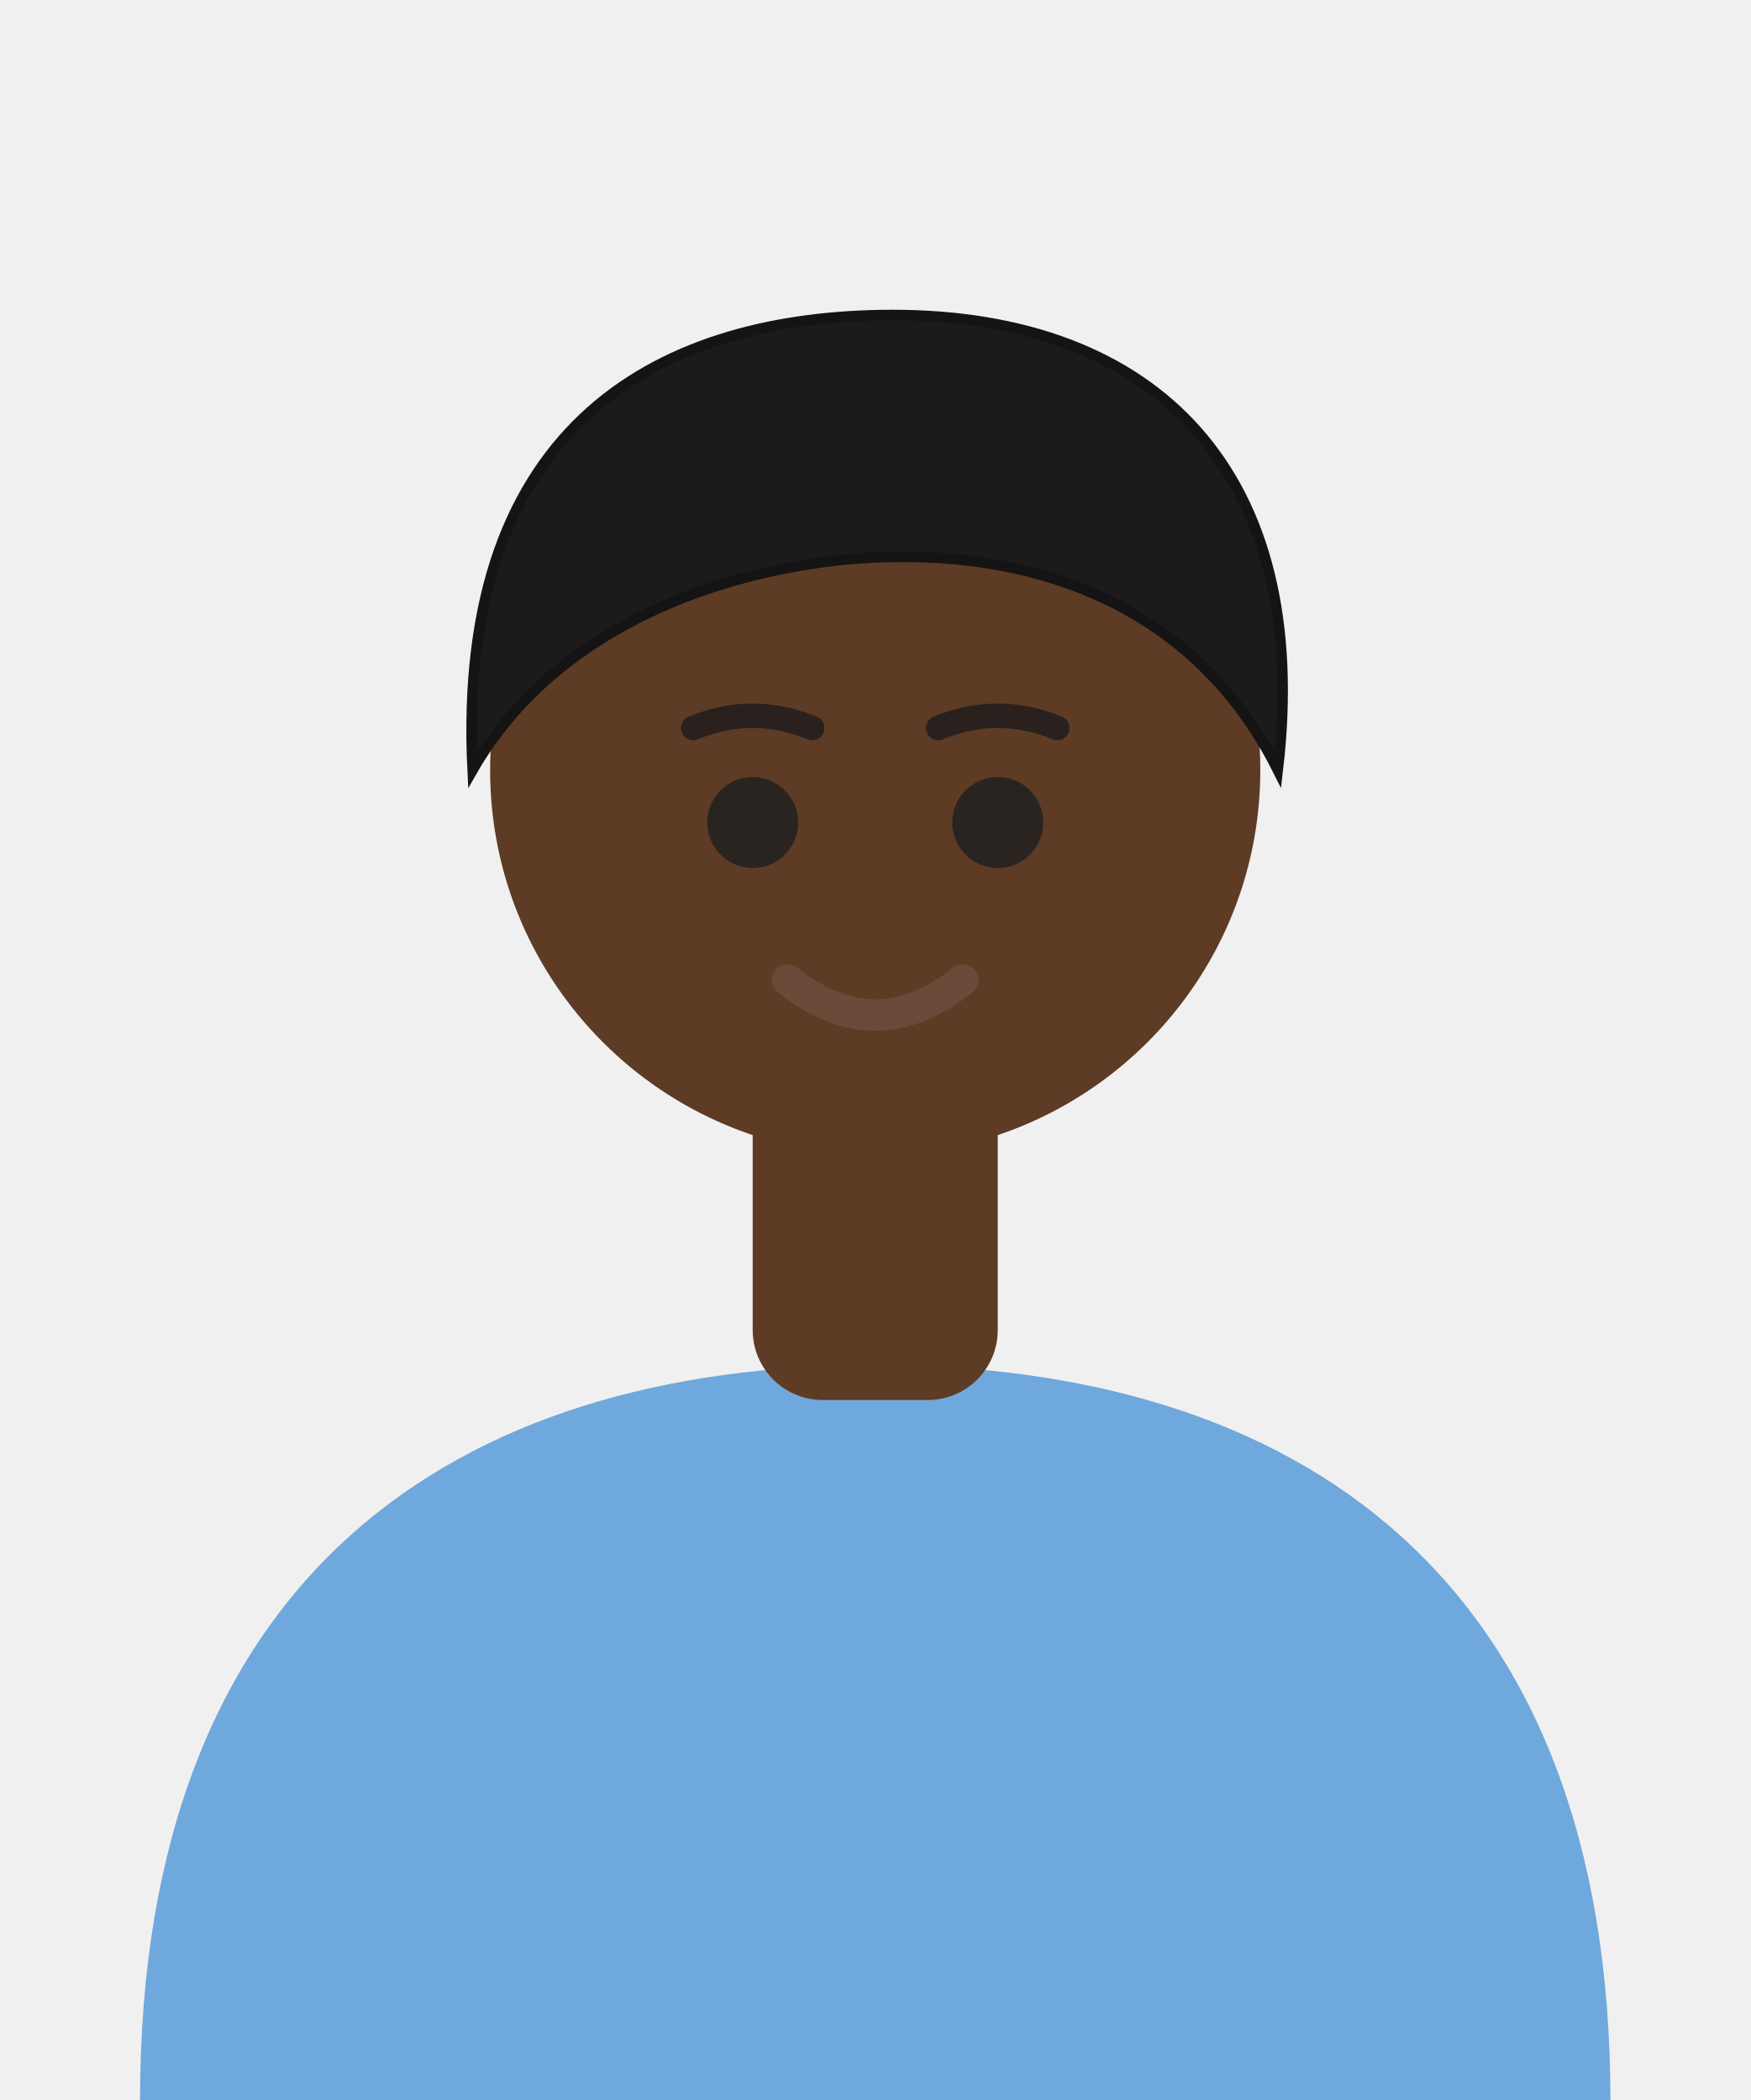
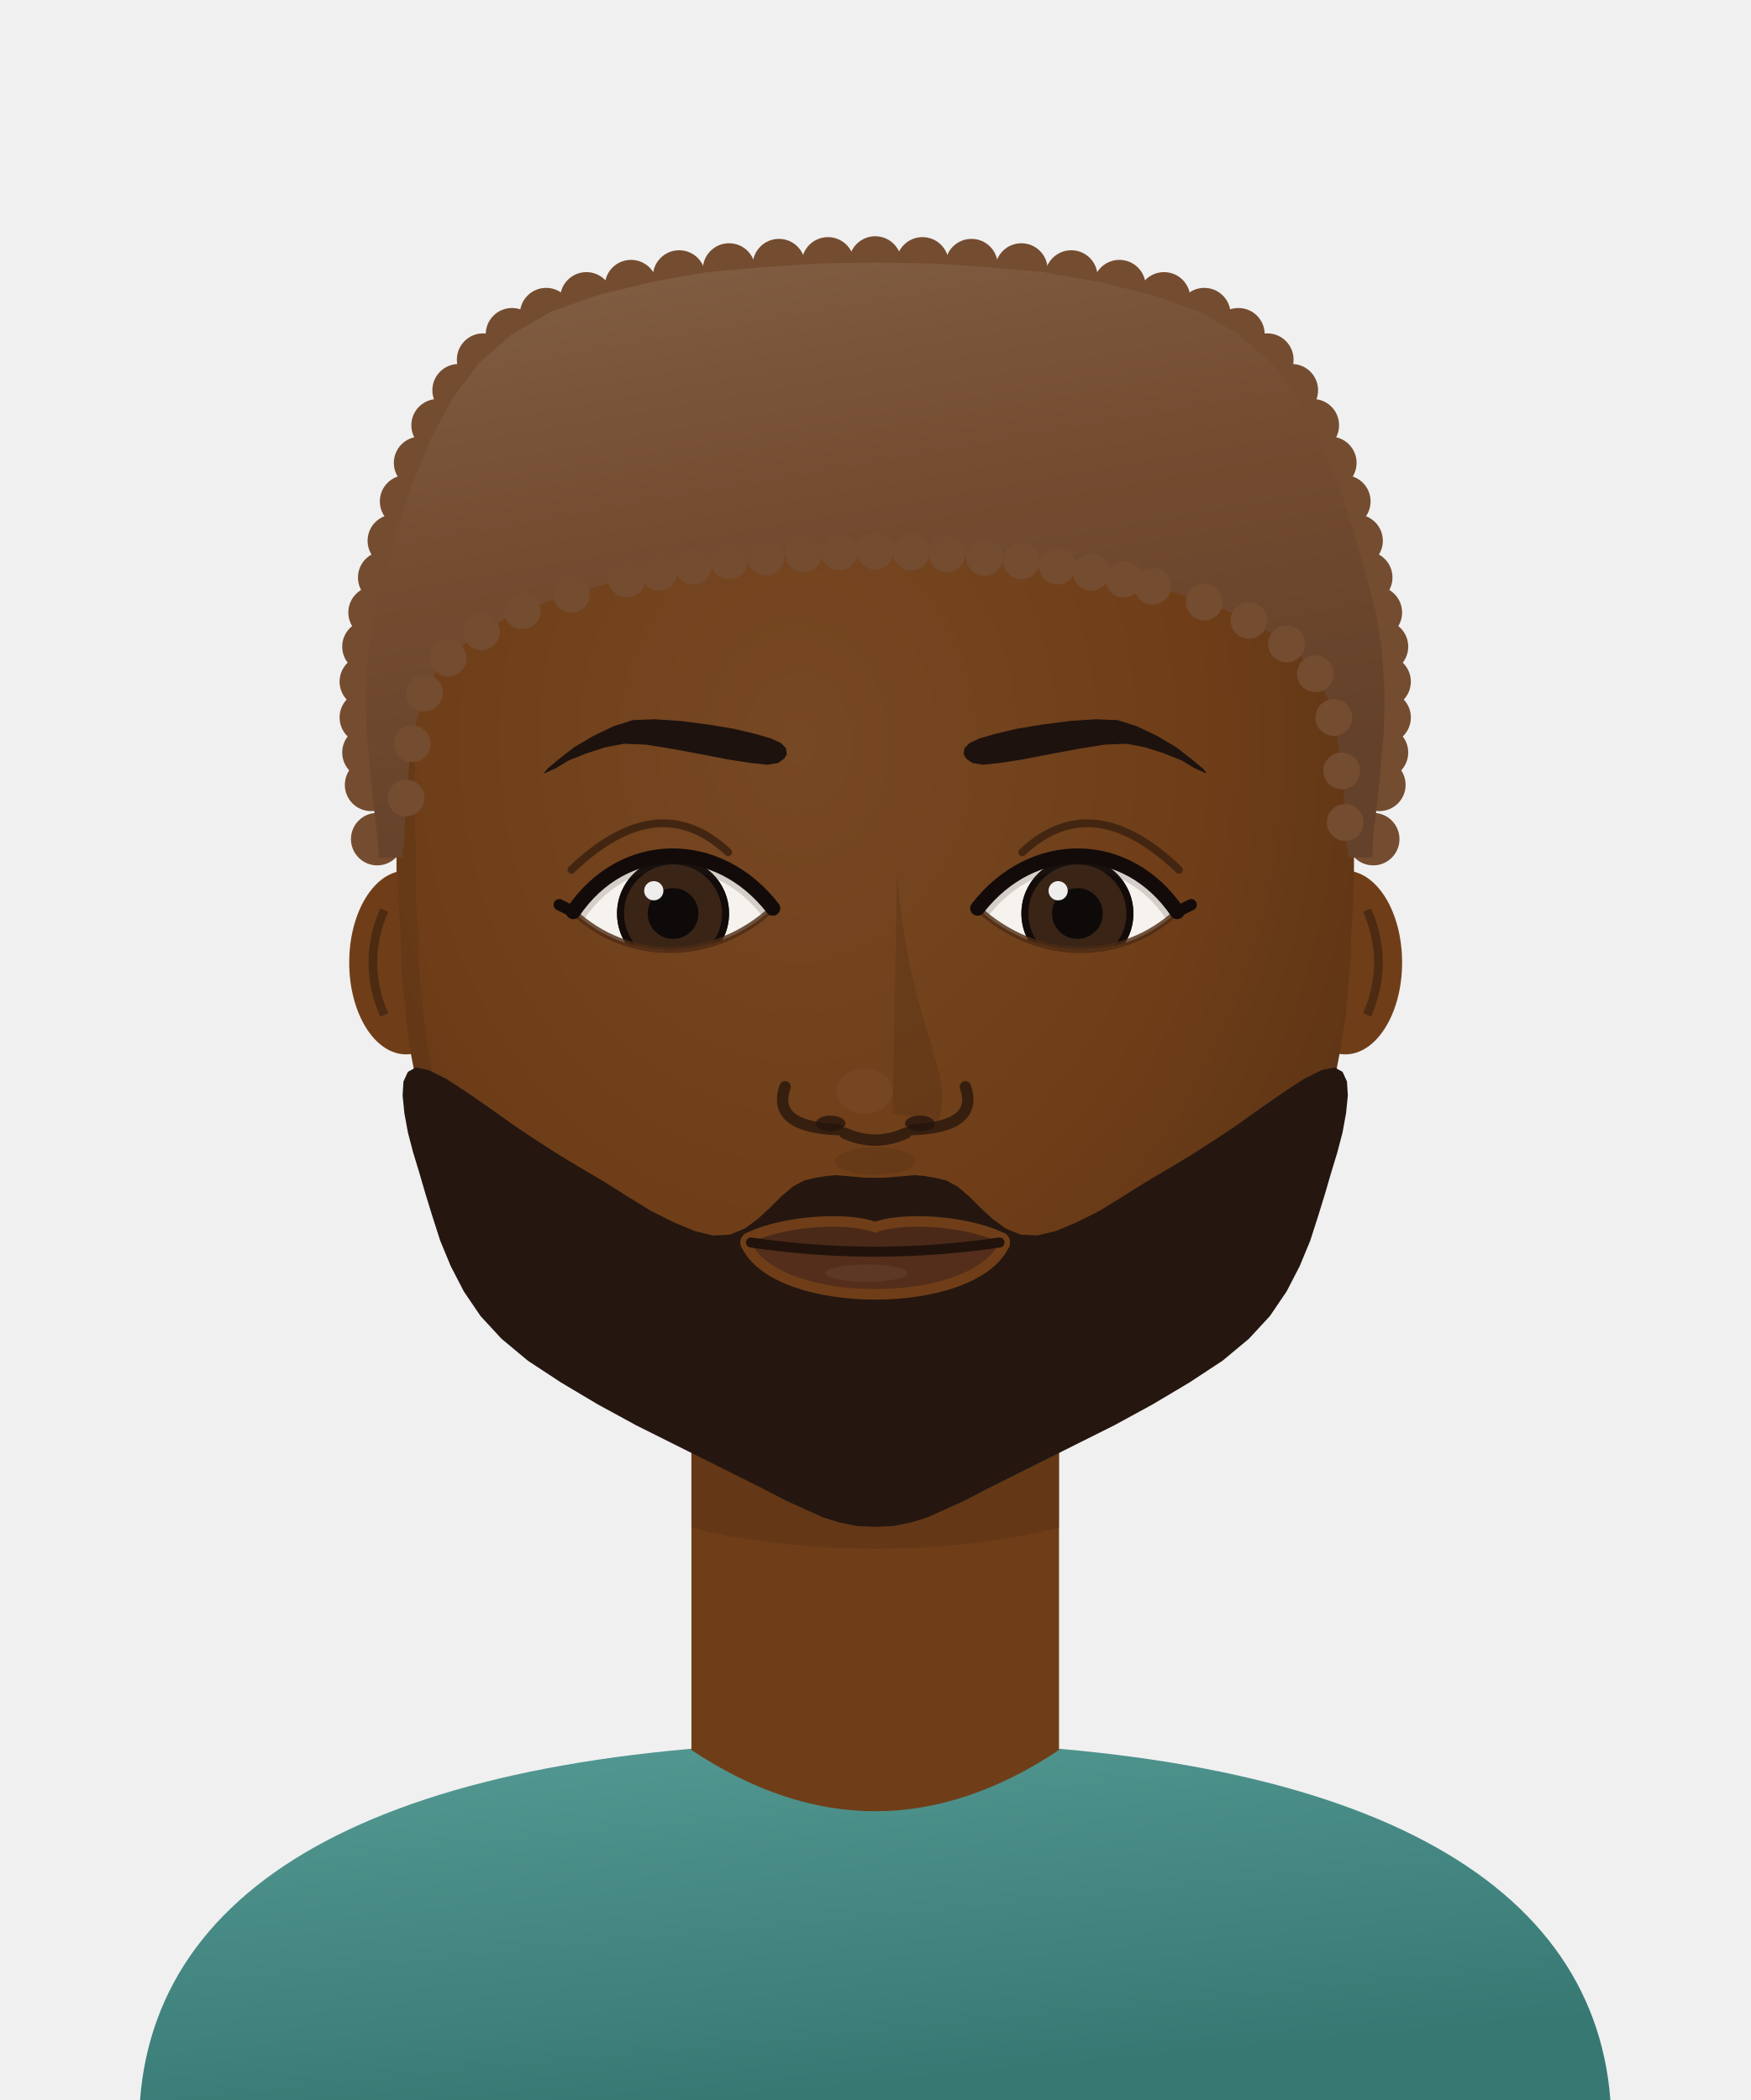
- <svg xmlns="http://www.w3.org/2000/svg" width="400" height="480" viewBox="0 0 100 120" overflow="visible">
-   <g class="p-root">
-     <path d="M8 120 C8 90 26 78 50 78 C74 78 92 90 92 120 Z" fill="#6FA8DC" />
-     <rect x="43" y="60" width="14" height="20" rx="4" fill="#5E3B24" />
-     <g class="p-head">
-       <circle cx="50" cy="44" r="22" fill="#5E3B24" />
-       <g stroke="#151414" stroke-width="0.6">
-         <path d="M27 44 C26 24 38 18 51 18 C66 18 75 27 73 44 C68 34 58 31 48 32 C39 33 31 37 27 44 Z" fill="#1C1A1A" />
+ <svg xmlns="http://www.w3.org/2000/svg" width="400" height="480" viewBox="0 0 200 240" role="img" aria-label="person">
+   <defs>
+     <radialGradient id="avs43g" cx="0.42" cy="0.36" r="0.75">
+       <stop offset="0" stop-color="#764823" />
+       <stop offset="0.55" stop-color="#6f3e18" />
+       <stop offset="1" stop-color="#573114" />
+     </radialGradient>
+     <linearGradient id="avs43h" x1="0" y1="0" x2="0.3" y2="1">
+       <stop offset="0" stop-color="#825f45" />
+       <stop offset="0.5" stop-color="#744c30" />
+       <stop offset="1" stop-color="#64412a" />
+     </linearGradient>
+     <linearGradient id="avs43s" x1="0" y1="0" x2="0.4" y2="1">
+       <stop offset="0" stop-color="#569b95" />
+       <stop offset="1" stop-color="#377873" />
+     </linearGradient>
+     <linearGradient id="avs43c" x1="0" y1="0" x2="0.5" y2="1">
+       <stop offset="0" stop-color="#47617c" />
+       <stop offset="1" stop-color="#2a3d52" />
+     </linearGradient>
+   </defs>
+   <g class="p-bounce" transform="translate(0 0.0)">
+     <g class="p-back" transform="translate(0 0.0) rotate(0.0 100 165)" />
+     <path d="M16 240 C18 214 46 199 100 199 C154 199 182 214 184 240Z" fill="url(#avs43s)" />
+     <clipPath id="avs43n">
+       <path d="M79.0 150 L79.0 200 Q100 214 121.0 200 L121.0 150Z" />
+     </clipPath>
+     <path d="M79.0 150 L79.0 200 Q100 214 121.0 200 L121.0 150Z" fill="#6f3e18" />
+     <g clip-path="url(#avs43n)">
+       <ellipse cx="100" cy="166" rx="33.6" ry="11" fill="#573114" opacity="0.45" />
+     </g>
+     <g class="p-head" transform="translate(0 0.0) rotate(0.0 100 165)">
+       <ellipse cx="46.4" cy="110" rx="6.5" ry="10.5" fill="#6f3e18" />
+       <path d="M43.9 104 q-2.6 6 0 12" fill="none" stroke="#4d2b13" stroke-width="1" />
+       <ellipse cx="153.7" cy="110" rx="6.5" ry="10.5" fill="#6f3e18" />
+       <path d="M156.2 104 q2.6 6 0 12" fill="none" stroke="#4d2b13" stroke-width="1" />
+       <clipPath id="avs43hd">
+         <path d="M100.0 36.0L105.2 36.1L110.8 36.5L116.4 37.0L122.0 37.9L127.3 39.0L132.3 40.4L136.7 42.0L140.4 44.0L143.4 46.4L145.8 49.1L147.7 52.3L149.2 55.6L150.3 59.2L151.3 62.8L152.2 66.4L153.0 70.0L153.8 73.6L154.3 77.3L154.6 81.1L154.8 85.0L154.8 88.9L154.8 92.7L154.7 96.4L154.7 100.0L154.6 103.4L154.4 106.8L154.3 110.1L154.0 113.3L153.7 116.5L153.2 119.7L152.6 122.8L151.9 126.0L151.1 129.2L150.3 132.5L149.5 135.8L148.5 139.1L147.3 142.3L145.8 145.4L144.1 148.3L142.0 151.0L139.3 153.5L136.1 155.9L132.5 158.1L128.7 160.3L124.9 162.2L121.2 164.0L117.8 165.6L114.9 167.0L112.5 168.2L110.3 169.3L108.4 170.1L106.7 170.8L105.1 171.3L103.4 171.7L101.8 171.9L100.0 172.0L98.2 171.9L96.6 171.7L94.9 171.3L93.3 170.8L91.6 170.1L89.7 169.3L87.5 168.2L85.1 167.0L82.2 165.6L78.8 164.0L75.1 162.2L71.3 160.3L67.5 158.1L63.9 155.9L60.7 153.5L58.0 151.0L55.9 148.3L54.2 145.4L52.7 142.3L51.5 139.1L50.5 135.8L49.7 132.5L48.9 129.2L48.1 126.0L47.4 122.8L46.8 119.7L46.3 116.5L46.0 113.3L45.7 110.1L45.6 106.8L45.4 103.4L45.3 100.0L45.3 96.4L45.2 92.7L45.2 88.9L45.2 85.0L45.4 81.1L45.7 77.3L46.2 73.6L47.0 70.0L47.8 66.4L48.7 62.8L49.7 59.2L50.8 55.6L52.3 52.3L54.2 49.1L56.6 46.4L59.6 44.0L63.3 42.0L67.7 40.4L72.7 39.0L78.0 37.9L83.6 37.0L89.2 36.5L94.8 36.1Z" />
+       </clipPath>
+       <path d="M100.0 36.0L105.2 36.1L110.8 36.5L116.4 37.0L122.0 37.9L127.3 39.0L132.3 40.4L136.7 42.0L140.4 44.0L143.4 46.4L145.8 49.1L147.7 52.3L149.2 55.6L150.3 59.2L151.3 62.8L152.2 66.4L153.0 70.0L153.8 73.6L154.3 77.3L154.6 81.1L154.8 85.0L154.8 88.9L154.8 92.7L154.7 96.4L154.7 100.0L154.6 103.4L154.4 106.8L154.3 110.1L154.0 113.3L153.7 116.5L153.2 119.7L152.6 122.8L151.9 126.0L151.1 129.2L150.3 132.5L149.5 135.8L148.5 139.1L147.3 142.3L145.8 145.4L144.1 148.3L142.0 151.0L139.3 153.5L136.1 155.9L132.5 158.1L128.7 160.3L124.9 162.2L121.2 164.0L117.8 165.6L114.9 167.0L112.5 168.2L110.3 169.3L108.4 170.1L106.7 170.8L105.1 171.3L103.4 171.7L101.8 171.9L100.0 172.0L98.2 171.9L96.6 171.7L94.9 171.3L93.3 170.8L91.6 170.1L89.7 169.3L87.5 168.2L85.1 167.0L82.2 165.6L78.8 164.0L75.1 162.2L71.3 160.3L67.5 158.1L63.9 155.9L60.7 153.5L58.0 151.0L55.9 148.3L54.2 145.4L52.7 142.3L51.5 139.1L50.5 135.8L49.7 132.5L48.9 129.2L48.1 126.0L47.4 122.8L46.8 119.7L46.3 116.5L46.0 113.3L45.7 110.1L45.6 106.8L45.4 103.4L45.3 100.0L45.3 96.4L45.2 92.7L45.2 88.9L45.2 85.0L45.4 81.1L45.7 77.3L46.2 73.6L47.0 70.0L47.8 66.4L48.7 62.8L49.7 59.2L50.8 55.6L52.3 52.3L54.2 49.1L56.6 46.4L59.6 44.0L63.3 42.0L67.7 40.4L72.7 39.0L78.0 37.9L83.6 37.0L89.2 36.5L94.8 36.1Z" fill="url(#avs43g)" />
+       <g clip-path="url(#avs43hd)">
+         <path d="M100.0 36.0L105.2 36.1L110.8 36.5L116.4 37.0L122.0 37.9L127.3 39.0L132.3 40.4L136.7 42.0L140.4 44.0L143.4 46.4L145.8 49.1L147.7 52.3L149.2 55.6L150.3 59.2L151.3 62.8L152.2 66.4L153.0 70.0L153.8 73.6L154.3 77.3L154.6 81.1L154.8 85.0L154.8 88.9L154.8 92.7L154.7 96.4L154.7 100.0L154.6 103.4L154.4 106.8L154.3 110.1L154.0 113.3L153.7 116.5L153.2 119.7L152.6 122.8L151.9 126.0L151.1 129.2L150.3 132.5L149.5 135.8L148.5 139.1L147.3 142.3L145.8 145.4L144.1 148.3L142.0 151.0L139.3 153.5L136.1 155.9L132.5 158.1L128.7 160.3L124.9 162.2L121.2 164.0L117.8 165.6L114.9 167.0L112.5 168.2L110.3 169.3L108.4 170.1L106.7 170.8L105.1 171.3L103.4 171.7L101.8 171.9L100.0 172.0L98.2 171.9L96.6 171.7L94.9 171.3L93.3 170.8L91.6 170.1L89.7 169.3L87.5 168.2L85.1 167.0L82.2 165.6L78.8 164.0L75.1 162.2L71.3 160.3L67.5 158.1L63.9 155.9L60.7 153.5L58.0 151.0L55.9 148.3L54.2 145.4L52.7 142.3L51.5 139.1L50.5 135.8L49.7 132.5L48.9 129.2L48.1 126.0L47.4 122.8L46.8 119.7L46.3 116.5L46.0 113.3L45.7 110.1L45.6 106.8L45.4 103.4L45.3 100.0L45.3 96.4L45.2 92.7L45.2 88.9L45.2 85.0L45.4 81.1L45.7 77.3L46.2 73.6L47.0 70.0L47.8 66.4L48.7 62.8L49.7 59.2L50.8 55.6L52.3 52.3L54.2 49.1L56.6 46.4L59.6 44.0L63.3 42.0L67.7 40.4L72.7 39.0L78.0 37.9L83.6 37.0L89.2 36.5L94.8 36.1Z" fill="none" stroke="#573114" stroke-width="2" opacity="0.35" transform="translate(1.2 0.6)" />
      </g>
-       <g class="p-face">
-         <g class="p-brows" transform="translate(0 0)">
-           <path d="M39.6 41.6 Q43 40.2 46.4 41.6 M53.6 41.6 Q57 40.2 60.4 41.6" fill="none" stroke="#2A211E" stroke-width="1.4" stroke-linecap="round" />
+       <path d="M100.0 134.6L101.1 134.6L102.2 134.5L103.4 134.4L104.5 134.3L105.6 134.4L106.8 134.6L108.1 134.9L109.4 135.6L110.7 136.7L112.0 138.0L113.4 139.3L114.9 140.4L116.6 141.1L118.5 141.2L120.6 140.7L123.0 139.7L125.6 138.4L128.2 136.8L130.9 135.1L133.6 133.5L136.1 132.0L138.6 130.4L141.3 128.6L144.1 126.6L146.7 124.8L149.0 123.3L151.0 122.3L152.5 122.0L153.4 122.5L153.9 123.6L154.0 125.2L153.8 127.2L153.4 129.4L152.8 131.7L152.1 134.0L151.4 136.4L150.6 139.0L149.7 141.8L148.5 144.7L147.0 147.6L145.1 150.4L142.7 153.0L139.7 155.5L135.9 158.0L131.7 160.5L127.3 162.9L122.9 165.1L118.9 167.1L115.5 168.8L112.7 170.2L110.2 171.5L108.0 172.5L106.0 173.4L104.1 174.0L102.1 174.4L100.0 174.5L97.9 174.4L95.9 174.0L94.0 173.4L92.0 172.5L89.8 171.5L87.3 170.2L84.5 168.8L81.1 167.1L77.1 165.1L72.7 162.9L68.3 160.5L64.1 158.0L60.3 155.5L57.3 153.0L54.9 150.4L53.0 147.6L51.5 144.7L50.3 141.8L49.4 139.0L48.6 136.4L47.9 134.0L47.2 131.7L46.6 129.4L46.2 127.2L46.0 125.2L46.1 123.6L46.6 122.5L47.5 122.0L49.0 122.3L51.0 123.3L53.3 124.8L55.9 126.6L58.7 128.6L61.4 130.4L63.9 132.0L66.4 133.5L69.1 135.1L71.8 136.8L74.4 138.4L77.0 139.7L79.4 140.7L81.5 141.2L83.4 141.1L85.1 140.4L86.6 139.3L88.0 138.0L89.3 136.7L90.6 135.6L91.9 134.9L93.2 134.6L94.4 134.4L95.5 134.3L96.6 134.4L97.8 134.5L98.9 134.6Z" fill="#251710" />
+       <path d="M100.0 135.7L101.1 135.7L102.1 135.6L103.2 135.5L104.2 135.5L105.3 135.5L106.4 135.7L107.4 136.1L108.6 136.9L110.0 137.9L111.4 139.2L112.7 140.5L113.8 141.6L114.6 142.5L114.9 143.0L114.7 143.0L114.0 142.6L113.1 141.9L111.9 141.1L110.6 140.3L109.3 139.6L108.1 139.2L107.0 139.1L105.9 139.1L104.7 139.2L103.5 139.4L102.4 139.5L101.2 139.7L100.0 139.7L98.8 139.7L97.6 139.5L96.5 139.4L95.3 139.2L94.1 139.1L93.0 139.1L91.9 139.2L90.7 139.6L89.4 140.3L88.1 141.1L86.9 141.9L86.0 142.6L85.3 143.0L85.1 143.0L85.4 142.5L86.2 141.6L87.3 140.5L88.6 139.2L90.0 137.9L91.4 136.9L92.6 136.1L93.6 135.7L94.7 135.5L95.8 135.5L96.8 135.5L97.9 135.6L98.9 135.7Z" fill="#251710" />
+       <path d="M102.5 100 C104.0 118.2 109.2 122.2 107.2 128.2 L102.0 127.2Z" fill="#573114" opacity="0.4" />
+       <ellipse cx="98.8" cy="124.7" rx="3.2" ry="2.6" fill="#764823" opacity="0.7" />
+       <ellipse cx="100.0" cy="132.7" rx="4.6" ry="1.6" fill="#573114" opacity="0.35" />
+       <path d="M89.7 124.2Q88.1 128.8 95.7 129.1M110.3 124.2Q111.9 128.8 104.3 129.1M96.5 129.5Q100.0 131.1 103.5 129.5" fill="none" stroke="#371f0f" stroke-width="1.3" stroke-linecap="round" />
+       <ellipse cx="94.9" cy="128.4" rx="1.7" ry="0.9" fill="#21130b" opacity="0.75" />
+       <ellipse cx="105.1" cy="128.4" rx="1.7" ry="0.9" fill="#21130b" opacity="0.75" />
+       <g class="p-dyn">
+         <clipPath id="avd44el">
+           <path d="M88.3 103.8C82.0 95.7 71.2 95.8 65.5 104.2C71.8 110.1 81.5 110.1 88.3 103.8Z" />
+         </clipPath>
+         <path d="M88.3 103.8C82.0 95.7 71.2 95.8 65.5 104.2C71.8 110.1 81.5 110.1 88.3 103.8Z" fill="#F6F3EE" />
+         <g clip-path="url(#avd44el)">
+           <circle cx="76.9" cy="104.4" r="6.4" fill="#3A2416" />
+           <circle cx="76.9" cy="104.4" r="6.0" fill="none" stroke="#120B09" stroke-width="0.8" />
+           <circle cx="76.9" cy="104.4" r="2.9" fill="#0E0A09" />
+           <path d="M88.3 103.8C82.0 95.7 71.2 95.8 65.5 104.2" fill="none" stroke="#3A2A24" stroke-width="3" opacity="0.18" />
+           <circle cx="74.7" cy="101.8" r="1.1" fill="#FFFFFF" opacity="0.92" />
        </g>
-         <circle class="p-eye-l" cx="43" cy="47" r="2.6" fill="#2A2420" />
-         <circle class="p-eye-r" cx="57" cy="47" r="2.6" fill="#2A2420" />
-         <path class="p-mouth" d="M45 56 Q50 60 55 56" fill="none" stroke="#6B4A3A" stroke-width="1.8" stroke-linecap="round" stroke-linejoin="round" />
+         <path d="M65.5 104.2C71.8 110.1 81.5 110.1 88.3 103.8" fill="none" stroke="#4d2b13" stroke-width="0.7" opacity="0.8" />
+         <path d="M88.3 103.8C82.0 95.7 71.2 95.8 65.5 104.2" fill="none" stroke="#120B09" stroke-width="1.7" stroke-linecap="round" />
+         <path d="M65.5 104.2l-1.6 -0.8" stroke="#120B09" stroke-width="1.3" stroke-linecap="round" />
+         <path d="M83.2 97.4Q75.2 89.9 65.3 99.4" fill="none" stroke="#432611" stroke-width="0.9" stroke-linecap="round" />
+         <clipPath id="avd44er">
+           <path d="M111.7 103.8C118.0 95.7 128.8 95.8 134.5 104.2C128.2 110.1 118.5 110.1 111.7 103.8Z" />
+         </clipPath>
+         <path d="M111.7 103.8C118.0 95.7 128.8 95.8 134.5 104.2C128.2 110.1 118.5 110.1 111.7 103.8Z" fill="#F6F3EE" />
+         <g clip-path="url(#avd44er)">
+           <circle cx="123.1" cy="104.4" r="6.4" fill="#3A2416" />
+           <circle cx="123.1" cy="104.4" r="6.0" fill="none" stroke="#120B09" stroke-width="0.8" />
+           <circle cx="123.1" cy="104.4" r="2.9" fill="#0E0A09" />
+           <path d="M111.7 103.8C118.0 95.7 128.8 95.8 134.5 104.2" fill="none" stroke="#3A2A24" stroke-width="3" opacity="0.18" />
+           <circle cx="120.9" cy="101.8" r="1.1" fill="#FFFFFF" opacity="0.92" />
+         </g>
+         <path d="M134.5 104.2C128.2 110.1 118.5 110.1 111.7 103.8" fill="none" stroke="#4d2b13" stroke-width="0.7" opacity="0.8" />
+         <path d="M111.7 103.8C118.0 95.7 128.8 95.8 134.5 104.2" fill="none" stroke="#120B09" stroke-width="1.7" stroke-linecap="round" />
+         <path d="M134.5 104.2l1.6 -0.8" stroke="#120B09" stroke-width="1.3" stroke-linecap="round" />
+         <path d="M116.8 97.4Q124.8 89.9 134.7 99.4" fill="none" stroke="#432611" stroke-width="0.9" stroke-linecap="round" />
+         <g fill="none" stroke="#6f3e18" stroke-width="2.4" stroke-linejoin="round">
+           <path d="M85.8 142.0C89.9 140.0 97.3 139.7 100.0 140.9C102.7 139.7 110.1 140.0 114.2 142.0Q100.0 144.1 85.8 142.0Z" />
+           <path d="M85.8 142.0Q100.0 144.1 114.2 142.0C110.8 149.1 89.2 149.1 85.8 142.0Z" />
+         </g>
+         <path d="M85.8 142.0Q100.0 144.1 114.2 142.0C110.8 149.1 89.2 149.1 85.8 142.0Z" fill="#542e1a" />
+         <path d="M85.8 142.0C89.9 140.0 97.3 139.7 100.0 140.9C102.7 139.7 110.1 140.0 114.2 142.0Q100.0 144.1 85.8 142.0Z" fill="#4a2918" />
+         <ellipse cx="99.0" cy="145.5" rx="4.7" ry="1.0" fill="#62402d" opacity="0.55" />
+         <path d="M85.8 142.0Q100.0 144.1 114.2 142.0" fill="none" stroke="#21130b" stroke-width="1.15" stroke-linecap="round" />
+         <g transform="translate(0 0.0)">
+           <path d="M87.7 87.4L88.9 87.2L89.6 86.7L89.9 86.2L89.8 85.5L89.2 84.9L88.1 84.4L86.4 83.9L83.9 83.3L80.9 82.8L77.8 82.4L74.8 82.2L72.3 82.3L70.1 83.0L67.8 84.1L65.6 85.4L63.8 86.8L62.6 87.8L62.1 88.4L62.4 88.3L63.5 87.8L65.0 86.9L67.0 86.1L69.2 85.4L71.3 85.0L73.8 85.1L76.9 85.6L80.1 86.2L83.2 86.8L85.8 87.2Z" fill="#1d120e" />
+           <path d="M112.3 87.4L111.1 87.2L110.4 86.7L110.1 86.2L110.2 85.5L110.8 84.9L111.9 84.4L113.6 83.9L116.1 83.3L119.1 82.8L122.2 82.4L125.2 82.2L127.7 82.3L129.9 83.0L132.2 84.1L134.4 85.4L136.2 86.8L137.4 87.8L137.9 88.4L137.6 88.3L136.5 87.8L135.0 86.9L133.0 86.1L130.8 85.4L128.7 85.0L126.2 85.1L123.1 85.6L119.9 86.2L116.8 86.8L114.2 87.2Z" fill="#1d120e" />
+         </g>
+       </g>
+       <g fill="#744c30">
+         <circle cx="156.9" cy="95.9" r="3.0" />
+         <circle cx="157.6" cy="89.7" r="3.0" />
+         <circle cx="157.9" cy="86.0" r="3.0" />
+         <circle cx="158.2" cy="82.0" r="3.0" />
+         <circle cx="158.2" cy="77.9" r="3.0" />
+         <circle cx="157.9" cy="73.9" r="3.0" />
+         <circle cx="157.2" cy="70.0" r="3.0" />
+         <circle cx="156.1" cy="66.0" r="3.0" />
+         <circle cx="155.0" cy="61.8" r="3.0" />
+         <circle cx="153.6" cy="57.3" r="3.0" />
+         <circle cx="152.0" cy="52.9" r="3.0" />
+         <circle cx="150.0" cy="48.6" r="3.0" />
+         <circle cx="147.6" cy="44.6" r="3.0" />
+         <circle cx="144.8" cy="41.1" r="3.0" />
+         <circle cx="141.5" cy="38.2" r="3.0" />
+         <circle cx="137.6" cy="35.9" r="3.0" />
+         <circle cx="133.0" cy="34.1" r="3.0" />
+         <circle cx="127.9" cy="32.7" r="3.0" />
+         <circle cx="122.4" cy="31.6" r="3.0" />
+         <circle cx="116.7" cy="30.8" r="3.0" />
+         <circle cx="111.0" cy="30.3" r="3.0" />
+         <circle cx="105.4" cy="30.1" r="3.0" />
+         <circle cx="100.0" cy="30.0" r="3.0" />
+         <circle cx="94.6" cy="30.1" r="3.0" />
+         <circle cx="89.0" cy="30.3" r="3.0" />
+         <circle cx="83.3" cy="30.8" r="3.0" />
+         <circle cx="77.6" cy="31.6" r="3.0" />
+         <circle cx="72.1" cy="32.7" r="3.0" />
+         <circle cx="67.0" cy="34.1" r="3.0" />
+         <circle cx="62.4" cy="35.9" r="3.0" />
+         <circle cx="58.5" cy="38.2" r="3.0" />
+         <circle cx="55.2" cy="41.1" r="3.0" />
+         <circle cx="52.4" cy="44.6" r="3.0" />
+         <circle cx="50.0" cy="48.6" r="3.0" />
+         <circle cx="48.0" cy="52.9" r="3.0" />
+         <circle cx="46.4" cy="57.3" r="3.0" />
+         <circle cx="45.0" cy="61.8" r="3.0" />
+         <circle cx="43.9" cy="66.0" r="3.0" />
+         <circle cx="42.8" cy="70.0" r="3.0" />
+         <circle cx="42.1" cy="73.9" r="3.0" />
+         <circle cx="41.8" cy="77.9" r="3.0" />
+         <circle cx="41.8" cy="82.0" r="3.0" />
+         <circle cx="42.1" cy="86.0" r="3.0" />
+         <circle cx="42.4" cy="89.7" r="3.0" />
+         <circle cx="43.1" cy="95.9" r="3.0" />
+       </g>
+       <path d="M156.8 98.0L156.9 95.5L157.3 92.2L157.7 88.2L158.1 83.7L158.2 79.1L157.9 74.4L157.2 70.0L156.0 65.5L154.6 60.5L152.9 55.4L150.9 50.4L148.4 45.7L145.3 41.5L141.5 38.2L137.0 35.6L131.6 33.7L125.5 32.2L119.2 31.1L112.6 30.5L106.2 30.1L100.0 30.0L93.8 30.1L87.4 30.5L80.8 31.1L74.5 32.2L68.4 33.7L63.0 35.6L58.5 38.2L54.7 41.5L51.6 45.7L49.1 50.4L47.1 55.4L45.4 60.5L44.0 65.5L42.8 70.0L42.1 74.4L41.8 79.1L41.9 83.7L42.3 88.2L42.7 92.2L43.1 95.5L43.3 98.0L46.0 98.0L46.2 96.0L46.3 93.2L46.5 89.9L46.9 86.3L47.5 82.8L48.4 79.6L49.7 77.0L51.5 74.9L53.6 73.2L56.0 71.6L58.6 70.3L61.6 69.1L64.8 68.0L68.3 67.0L72.1 66.0L76.4 65.2L81.0 64.4L85.7 63.8L90.6 63.4L95.4 63.1L100.0 63.0L104.6 63.1L109.4 63.4L114.3 63.8L119.0 64.4L123.6 65.2L127.9 66.0L131.7 67.0L135.2 68.0L138.4 69.1L141.4 70.3L144.0 71.6L146.4 73.2L148.5 74.9L150.3 77.0L151.6 79.6L152.5 82.8L153.1 86.3L153.5 89.9L153.7 93.2L153.8 96.0L154.1 98.0Z" fill="url(#avs43h)" />
+       <g fill="#744c30">
+         <circle cx="46.4" cy="91.2" r="2.1" />
+         <circle cx="47.1" cy="85.0" r="2.1" />
+         <circle cx="48.5" cy="79.2" r="2.1" />
+         <circle cx="51.2" cy="75.2" r="2.1" />
+         <circle cx="55.0" cy="72.2" r="2.1" />
+         <circle cx="59.7" cy="69.8" r="2.1" />
+         <circle cx="65.3" cy="67.9" r="2.1" />
+         <circle cx="71.6" cy="66.2" r="2.1" />
+         <circle cx="75.3" cy="65.4" r="2.1" />
+         <circle cx="79.2" cy="64.7" r="2.1" />
+         <circle cx="83.3" cy="64.1" r="2.1" />
+         <circle cx="87.5" cy="63.7" r="2.1" />
+         <circle cx="91.8" cy="63.3" r="2.1" />
+         <circle cx="95.9" cy="63.1" r="2.1" />
+         <circle cx="100.0" cy="63.0" r="2.1" />
+         <circle cx="104.1" cy="63.1" r="2.1" />
+         <circle cx="108.2" cy="63.3" r="2.1" />
+         <circle cx="112.5" cy="63.7" r="2.1" />
+         <circle cx="116.7" cy="64.1" r="2.1" />
+         <circle cx="120.8" cy="64.7" r="2.1" />
+         <circle cx="124.7" cy="65.4" r="2.1" />
+         <circle cx="128.4" cy="66.2" r="2.1" />
+         <circle cx="131.7" cy="67.0" r="2.1" />
+         <circle cx="137.6" cy="68.8" r="2.1" />
+         <circle cx="142.7" cy="70.9" r="2.1" />
+         <circle cx="147.0" cy="73.6" r="2.1" />
+         <circle cx="150.3" cy="77.0" r="2.1" />
+         <circle cx="152.4" cy="82.0" r="2.1" />
+         <circle cx="153.3" cy="88.1" r="2.1" />
+         <circle cx="153.7" cy="94.0" r="2.1" />
      </g>
    </g>
  </g>
</svg>
